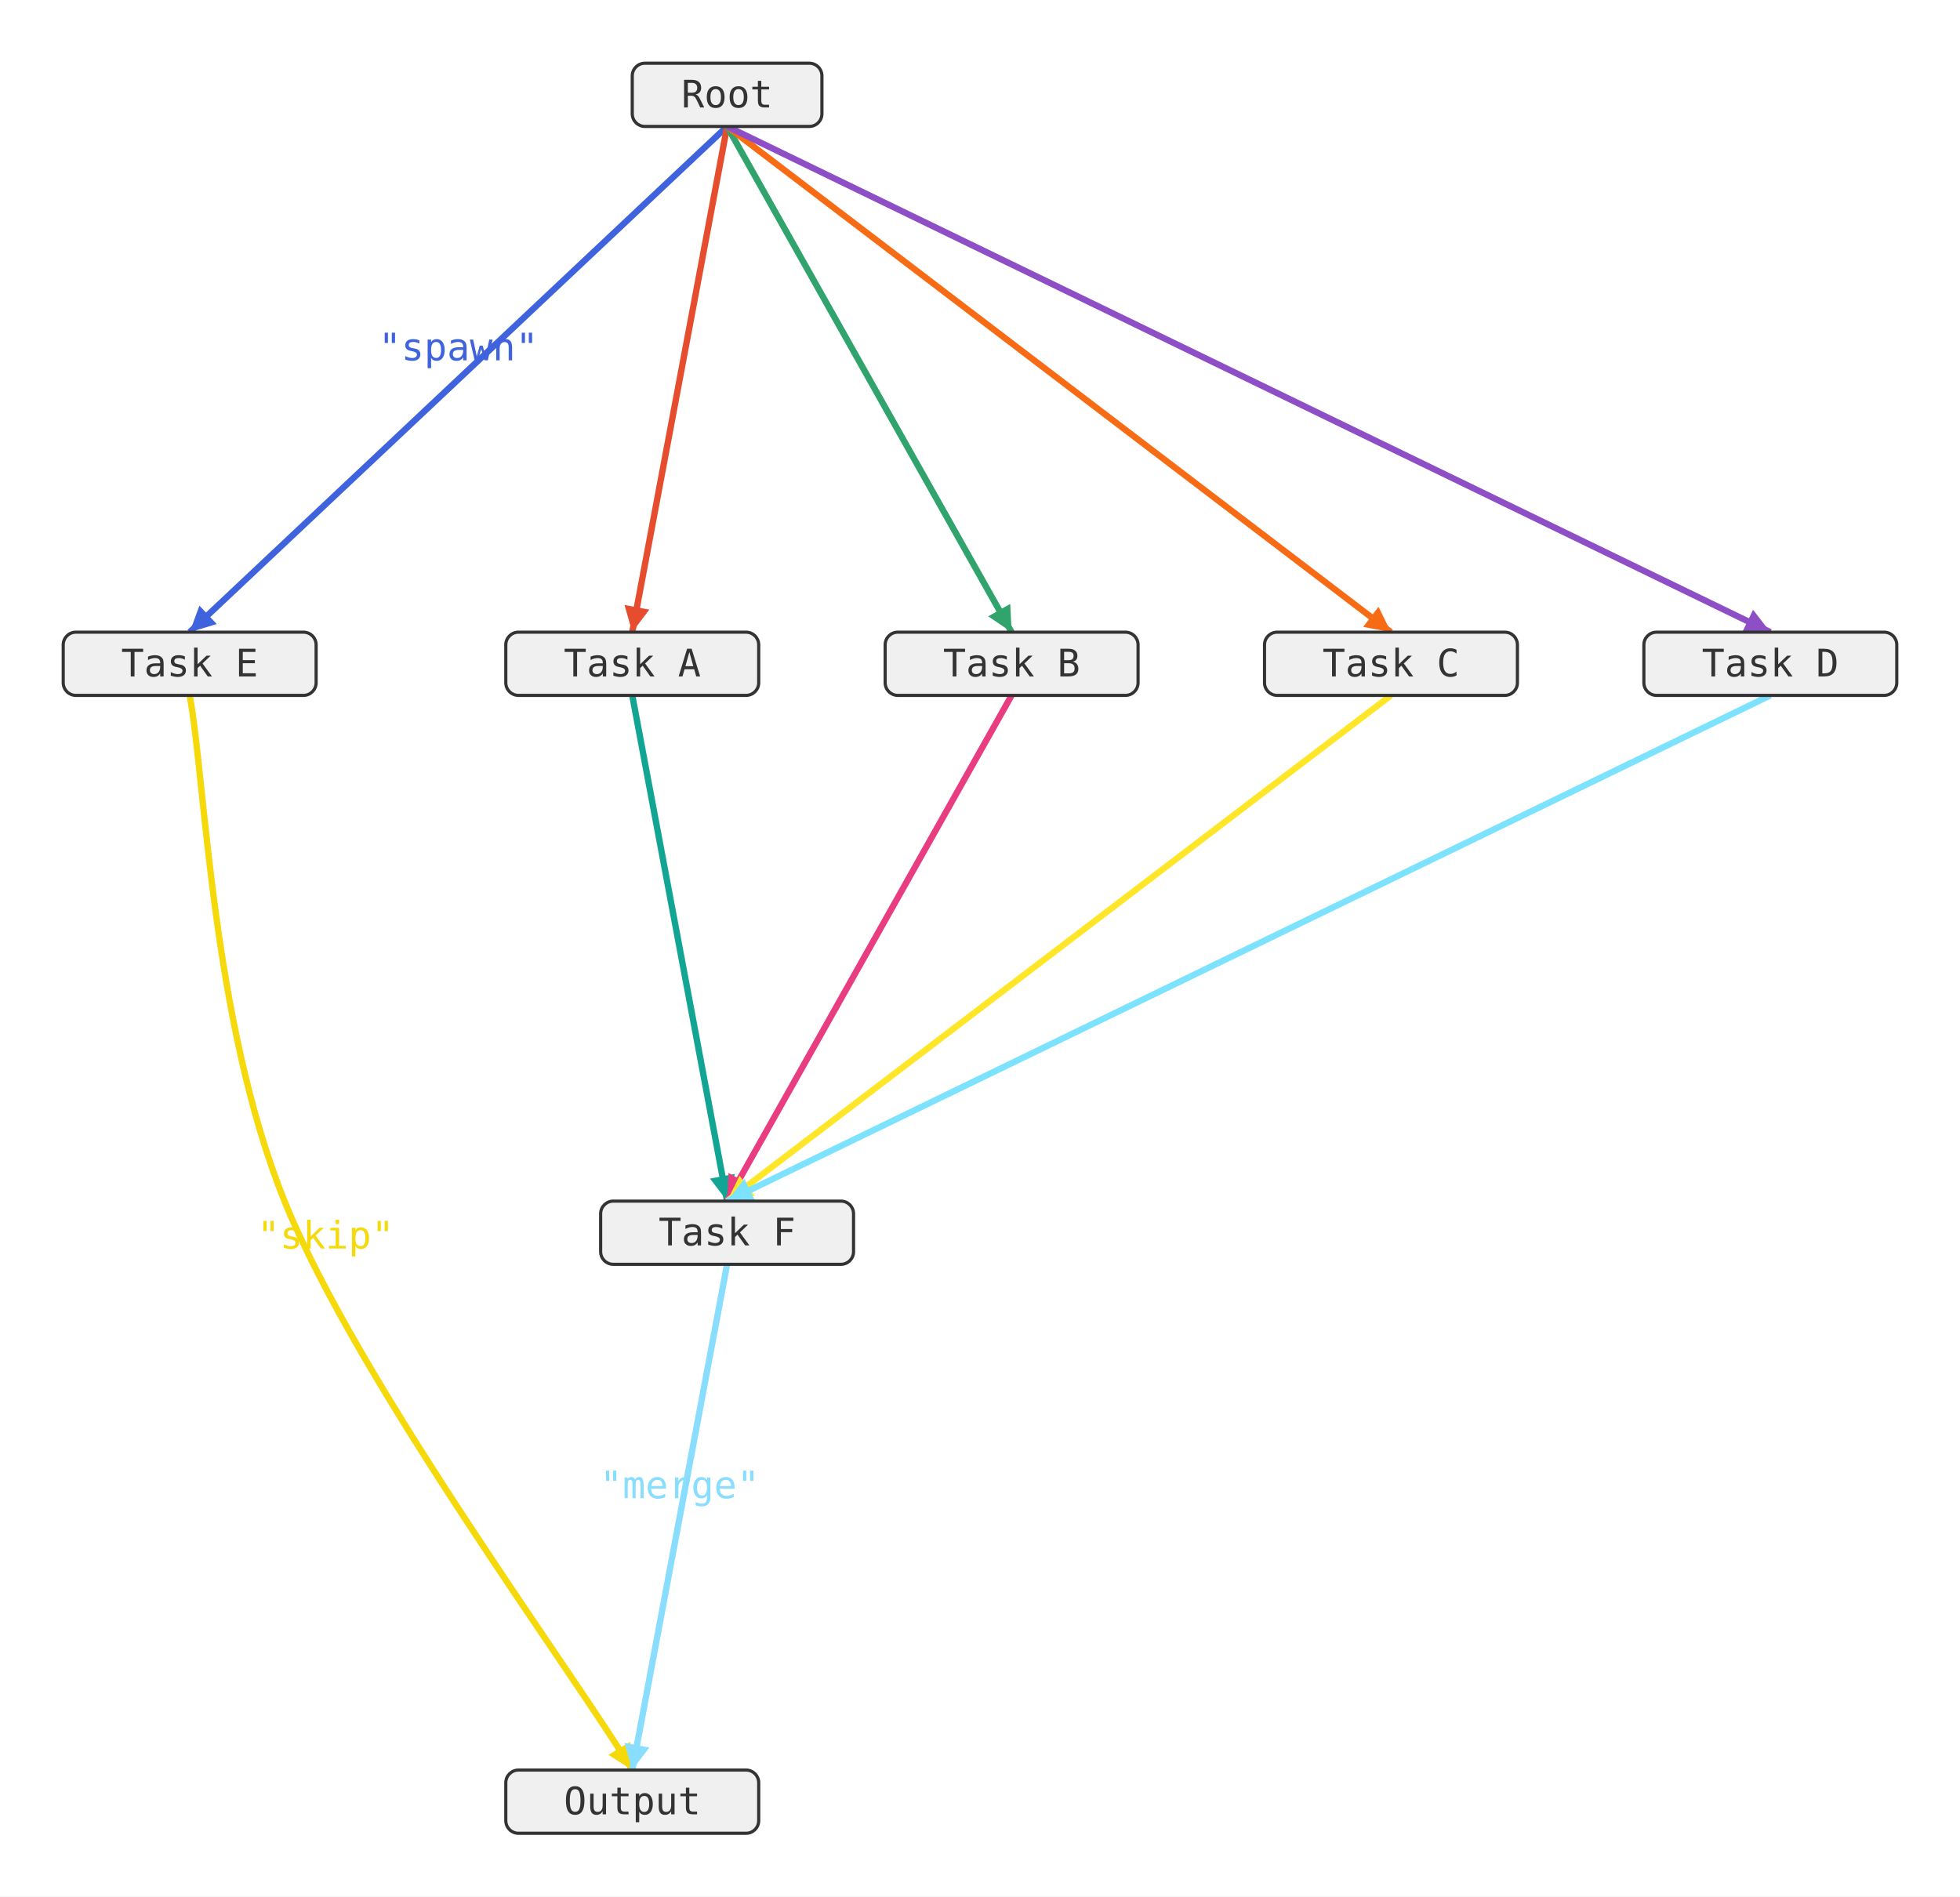
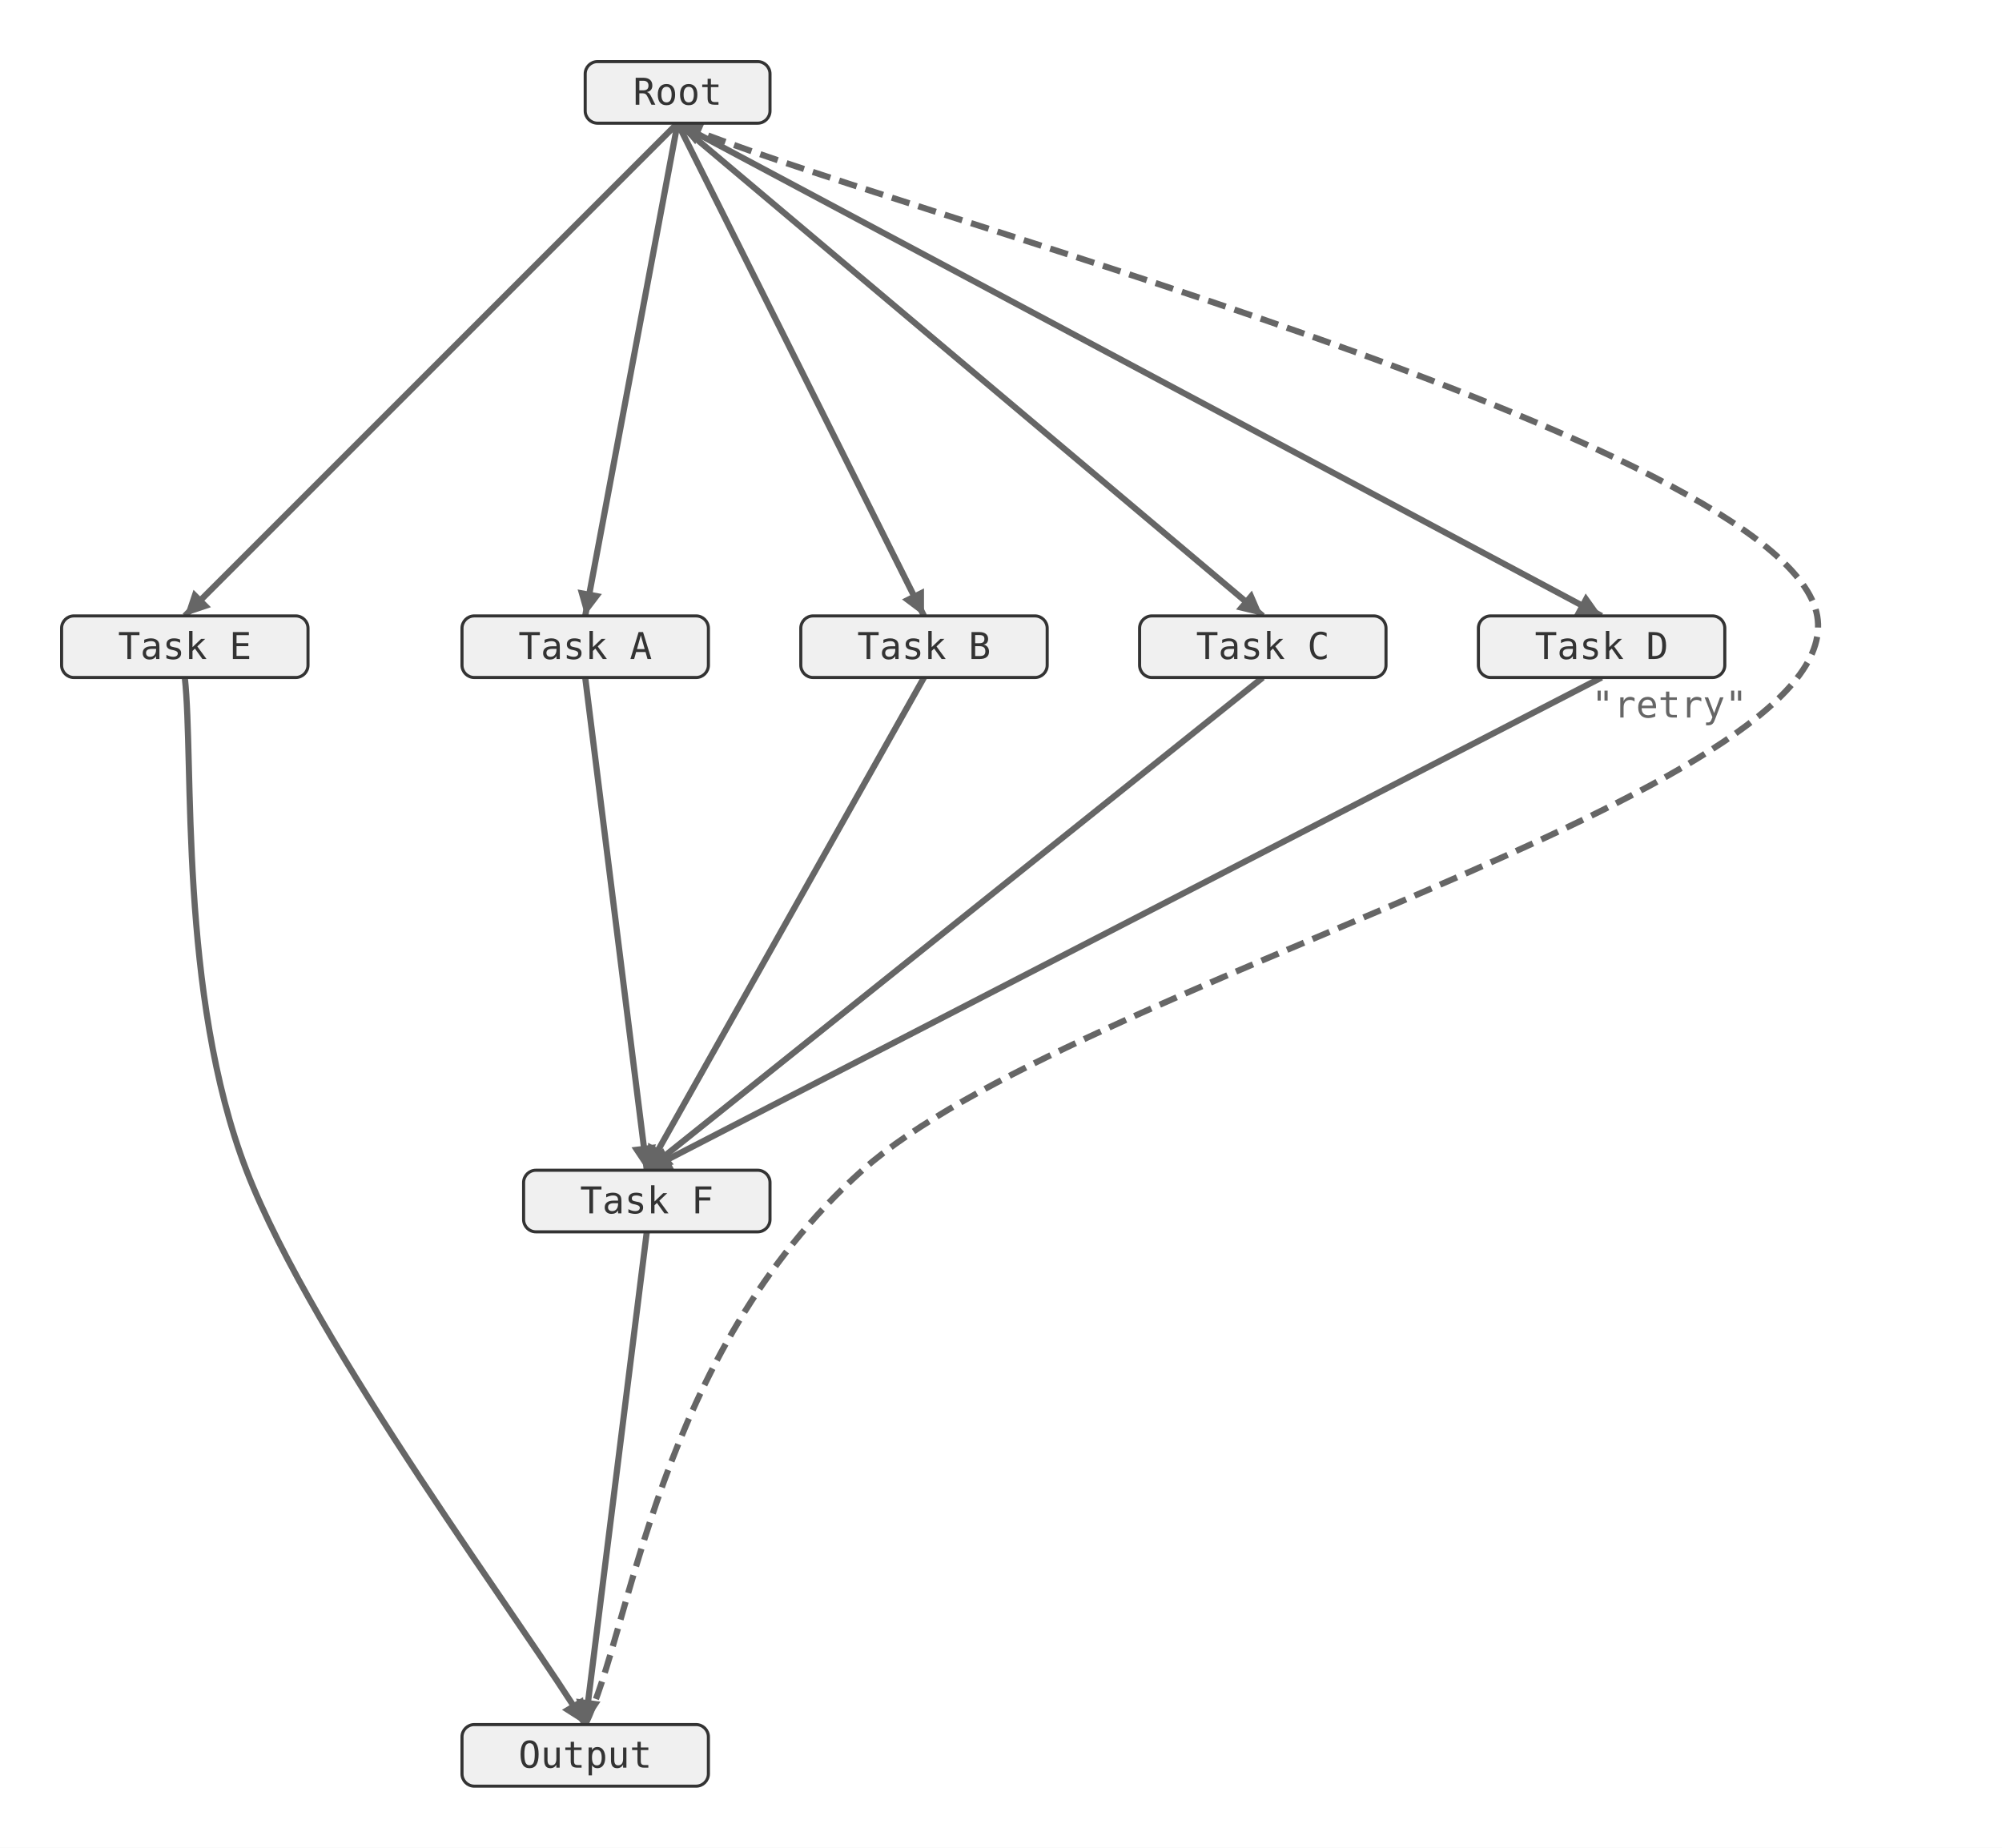
- <svg xmlns="http://www.w3.org/2000/svg" width="620" height="600" viewBox="0 0 620 600">
+ <svg xmlns="http://www.w3.org/2000/svg" width="650" height="600" viewBox="0 0 650 600">
  <defs>
    <marker id="arrow0" markerWidth="8" markerHeight="8" refX="8" refY="4" orient="auto" markerUnits="userSpaceOnUse">
-       <polygon points="0 0, 8 4, 0 8" fill="#3e63dd" />
-     </marker>
-     <marker id="arrow1" markerWidth="8" markerHeight="8" refX="8" refY="4" orient="auto" markerUnits="userSpaceOnUse">
-       <polygon points="0 0, 8 4, 0 8" fill="#e54d2e" />
-     </marker>
-     <marker id="arrow2" markerWidth="8" markerHeight="8" refX="8" refY="4" orient="auto" markerUnits="userSpaceOnUse">
-       <polygon points="0 0, 8 4, 0 8" fill="#30a46c" />
-     </marker>
-     <marker id="arrow3" markerWidth="8" markerHeight="8" refX="8" refY="4" orient="auto" markerUnits="userSpaceOnUse">
-       <polygon points="0 0, 8 4, 0 8" fill="#f76b15" />
-     </marker>
-     <marker id="arrow4" markerWidth="8" markerHeight="8" refX="8" refY="4" orient="auto" markerUnits="userSpaceOnUse">
-       <polygon points="0 0, 8 4, 0 8" fill="#8e4ec6" />
-     </marker>
-     <marker id="arrow5" markerWidth="8" markerHeight="8" refX="8" refY="4" orient="auto" markerUnits="userSpaceOnUse">
-       <polygon points="0 0, 8 4, 0 8" fill="#12a594" />
-     </marker>
-     <marker id="arrow6" markerWidth="8" markerHeight="8" refX="8" refY="4" orient="auto" markerUnits="userSpaceOnUse">
-       <polygon points="0 0, 8 4, 0 8" fill="#e93d82" />
-     </marker>
-     <marker id="arrow7" markerWidth="8" markerHeight="8" refX="8" refY="4" orient="auto" markerUnits="userSpaceOnUse">
-       <polygon points="0 0, 8 4, 0 8" fill="#ffe629" />
-     </marker>
-     <marker id="arrow8" markerWidth="8" markerHeight="8" refX="8" refY="4" orient="auto" markerUnits="userSpaceOnUse">
-       <polygon points="0 0, 8 4, 0 8" fill="#7ce2fe" />
-     </marker>
-     <marker id="arrow9" markerWidth="8" markerHeight="8" refX="8" refY="4" orient="auto" markerUnits="userSpaceOnUse">
-       <polygon points="0 0, 8 4, 0 8" fill="#f5d90a" />
-     </marker>
-     <marker id="arrow10" markerWidth="8" markerHeight="8" refX="8" refY="4" orient="auto" markerUnits="userSpaceOnUse">
-       <polygon points="0 0, 8 4, 0 8" fill="#89ddff" />
-     </marker>
-     <marker id="arrow11" markerWidth="8" markerHeight="8" refX="8" refY="4" orient="auto" markerUnits="userSpaceOnUse">
-       <polygon points="0 0, 8 4, 0 8" fill="#d6409f" />
-     </marker>
-     <marker id="arrow12" markerWidth="8" markerHeight="8" refX="8" refY="4" orient="auto" markerUnits="userSpaceOnUse">
-       <polygon points="0 0, 8 4, 0 8" fill="#46a758" />
-     </marker>
-     <marker id="arrow13" markerWidth="8" markerHeight="8" refX="8" refY="4" orient="auto" markerUnits="userSpaceOnUse">
-       <polygon points="0 0, 8 4, 0 8" fill="#6e56cf" />
-     </marker>
-     <marker id="arrow14" markerWidth="8" markerHeight="8" refX="8" refY="4" orient="auto" markerUnits="userSpaceOnUse">
-       <polygon points="0 0, 8 4, 0 8" fill="#e5484d" />
-     </marker>
-     <marker id="arrow15" markerWidth="8" markerHeight="8" refX="8" refY="4" orient="auto" markerUnits="userSpaceOnUse">
-       <polygon points="0 0, 8 4, 0 8" fill="#0090ff" />
+       <polygon points="0 0, 8 4, 0 8" fill="#666666" />
    </marker>
  </defs>
  <rect width="100%" height="100%" fill="white" />
  <g id="edges">
-     <line x1="230" y1="40" x2="60" y2="200" stroke="#3e63dd" stroke-width="2" marker-end="url(#arrow0)" />
-     <text x="145" y="120" font-family="monospace" font-size="12" fill="#3e63dd" text-anchor="middle" dy="-6" dominant-baseline="auto">"spawn"</text>
-     <line x1="230" y1="40" x2="200" y2="200" stroke="#e54d2e" stroke-width="2" marker-end="url(#arrow1)" />
-     <line x1="230" y1="40" x2="320" y2="200" stroke="#30a46c" stroke-width="2" marker-end="url(#arrow2)" />
-     <line x1="230" y1="40" x2="440" y2="200" stroke="#f76b15" stroke-width="2" marker-end="url(#arrow3)" />
-     <line x1="230" y1="40" x2="560" y2="200" stroke="#8e4ec6" stroke-width="2" marker-end="url(#arrow4)" />
-     <line x1="200" y1="220" x2="230" y2="380" stroke="#12a594" stroke-width="2" marker-end="url(#arrow5)" />
-     <line x1="320" y1="220" x2="230" y2="380" stroke="#e93d82" stroke-width="2" marker-end="url(#arrow6)" />
-     <line x1="440" y1="220" x2="230" y2="380" stroke="#ffe629" stroke-width="2" marker-end="url(#arrow7)" />
-     <line x1="560" y1="220" x2="230" y2="380" stroke="#7ce2fe" stroke-width="2" marker-end="url(#arrow8)" />
-     <path d="M 60 220 C 65 247, 67 323, 90 380 C 113 437, 182 530, 200 560" fill="none" stroke="#f5d90a" stroke-width="2" marker-end="url(#arrow9)" />
-     <text x="103" y="401" font-family="monospace" font-size="12" fill="#f5d90a" text-anchor="middle" dy="-6" dominant-baseline="auto">"skip"</text>
-     <line x1="230" y1="400" x2="200" y2="560" stroke="#89ddff" stroke-width="2" marker-end="url(#arrow10)" />
-     <text x="215" y="480" font-family="monospace" font-size="12" fill="#89ddff" text-anchor="middle" dy="-6" dominant-baseline="auto">"merge"</text>
+     <line x1="220" y1="40" x2="60" y2="200" stroke="#666666" stroke-width="2" marker-end="url(#arrow0)" />
+     <line x1="220" y1="40" x2="190" y2="200" stroke="#666666" stroke-width="2" marker-end="url(#arrow0)" />
+     <line x1="220" y1="40" x2="300" y2="200" stroke="#666666" stroke-width="2" marker-end="url(#arrow0)" />
+     <line x1="220" y1="40" x2="410" y2="200" stroke="#666666" stroke-width="2" marker-end="url(#arrow0)" />
+     <line x1="220" y1="40" x2="520" y2="200" stroke="#666666" stroke-width="2" marker-end="url(#arrow0)" />
+     <line x1="190" y1="220" x2="210" y2="380" stroke="#666666" stroke-width="2" marker-end="url(#arrow0)" />
+     <line x1="300" y1="220" x2="210" y2="380" stroke="#666666" stroke-width="2" marker-end="url(#arrow0)" />
+     <line x1="410" y1="220" x2="210" y2="380" stroke="#666666" stroke-width="2" marker-end="url(#arrow0)" />
+     <line x1="520" y1="220" x2="210" y2="380" stroke="#666666" stroke-width="2" marker-end="url(#arrow0)" />
+     <path d="M 60 220 C 63 247, 58 323, 80 380 C 102 437, 172 530, 190 560" fill="none" stroke="#666666" stroke-width="2" marker-end="url(#arrow0)" />
+     <line x1="210" y1="400" x2="190" y2="560" stroke="#666666" stroke-width="2" marker-end="url(#arrow0)" />
+     <path d="M 190 560 C 205 530, 213 440, 280 380 C 347 320, 600 257, 590 200 C 580 143, 282 67, 220 40" fill="none" stroke="#666666" stroke-width="2" stroke-dasharray="6,3" marker-end="url(#arrow0)" />
+     <text x="542" y="239" font-family="monospace" font-size="12" fill="#666666" text-anchor="middle" dy="-6" dominant-baseline="auto">"retry"</text>
  </g>
  <g id="nodes">
-     <rect x="200" y="20" width="60" height="20" rx="4" ry="4" fill="#f0f0f0" stroke="#333333" stroke-width="1" />
-     <text x="230" y="34" font-family="monospace" font-size="12" text-anchor="middle" fill="#333333">Root</text>
+     <rect x="190" y="20" width="60" height="20" rx="4" ry="4" fill="#f0f0f0" stroke="#333333" stroke-width="1" />
+     <text x="220" y="34" font-family="monospace" font-size="12" text-anchor="middle" fill="#333333">Root</text>
    <rect x="20" y="200" width="80" height="20" rx="4" ry="4" fill="#f0f0f0" stroke="#333333" stroke-width="1" />
    <text x="60" y="214" font-family="monospace" font-size="12" text-anchor="middle" fill="#333333">Task E</text>
-     <rect x="160" y="200" width="80" height="20" rx="4" ry="4" fill="#f0f0f0" stroke="#333333" stroke-width="1" />
-     <text x="200" y="214" font-family="monospace" font-size="12" text-anchor="middle" fill="#333333">Task A</text>
-     <rect x="280" y="200" width="80" height="20" rx="4" ry="4" fill="#f0f0f0" stroke="#333333" stroke-width="1" />
-     <text x="320" y="214" font-family="monospace" font-size="12" text-anchor="middle" fill="#333333">Task B</text>
-     <rect x="400" y="200" width="80" height="20" rx="4" ry="4" fill="#f0f0f0" stroke="#333333" stroke-width="1" />
-     <text x="440" y="214" font-family="monospace" font-size="12" text-anchor="middle" fill="#333333">Task C</text>
-     <rect x="520" y="200" width="80" height="20" rx="4" ry="4" fill="#f0f0f0" stroke="#333333" stroke-width="1" />
-     <text x="560" y="214" font-family="monospace" font-size="12" text-anchor="middle" fill="#333333">Task D</text>
-     <rect x="190" y="380" width="80" height="20" rx="4" ry="4" fill="#f0f0f0" stroke="#333333" stroke-width="1" />
-     <text x="230" y="394" font-family="monospace" font-size="12" text-anchor="middle" fill="#333333">Task F</text>
-     <rect x="160" y="560" width="80" height="20" rx="4" ry="4" fill="#f0f0f0" stroke="#333333" stroke-width="1" />
-     <text x="200" y="574" font-family="monospace" font-size="12" text-anchor="middle" fill="#333333">Output</text>
+     <rect x="150" y="200" width="80" height="20" rx="4" ry="4" fill="#f0f0f0" stroke="#333333" stroke-width="1" />
+     <text x="190" y="214" font-family="monospace" font-size="12" text-anchor="middle" fill="#333333">Task A</text>
+     <rect x="260" y="200" width="80" height="20" rx="4" ry="4" fill="#f0f0f0" stroke="#333333" stroke-width="1" />
+     <text x="300" y="214" font-family="monospace" font-size="12" text-anchor="middle" fill="#333333">Task B</text>
+     <rect x="370" y="200" width="80" height="20" rx="4" ry="4" fill="#f0f0f0" stroke="#333333" stroke-width="1" />
+     <text x="410" y="214" font-family="monospace" font-size="12" text-anchor="middle" fill="#333333">Task C</text>
+     <rect x="480" y="200" width="80" height="20" rx="4" ry="4" fill="#f0f0f0" stroke="#333333" stroke-width="1" />
+     <text x="520" y="214" font-family="monospace" font-size="12" text-anchor="middle" fill="#333333">Task D</text>
+     <rect x="170" y="380" width="80" height="20" rx="4" ry="4" fill="#f0f0f0" stroke="#333333" stroke-width="1" />
+     <text x="210" y="394" font-family="monospace" font-size="12" text-anchor="middle" fill="#333333">Task F</text>
+     <rect x="150" y="560" width="80" height="20" rx="4" ry="4" fill="#f0f0f0" stroke="#333333" stroke-width="1" />
+     <text x="190" y="574" font-family="monospace" font-size="12" text-anchor="middle" fill="#333333">Output</text>
  </g>
</svg>
